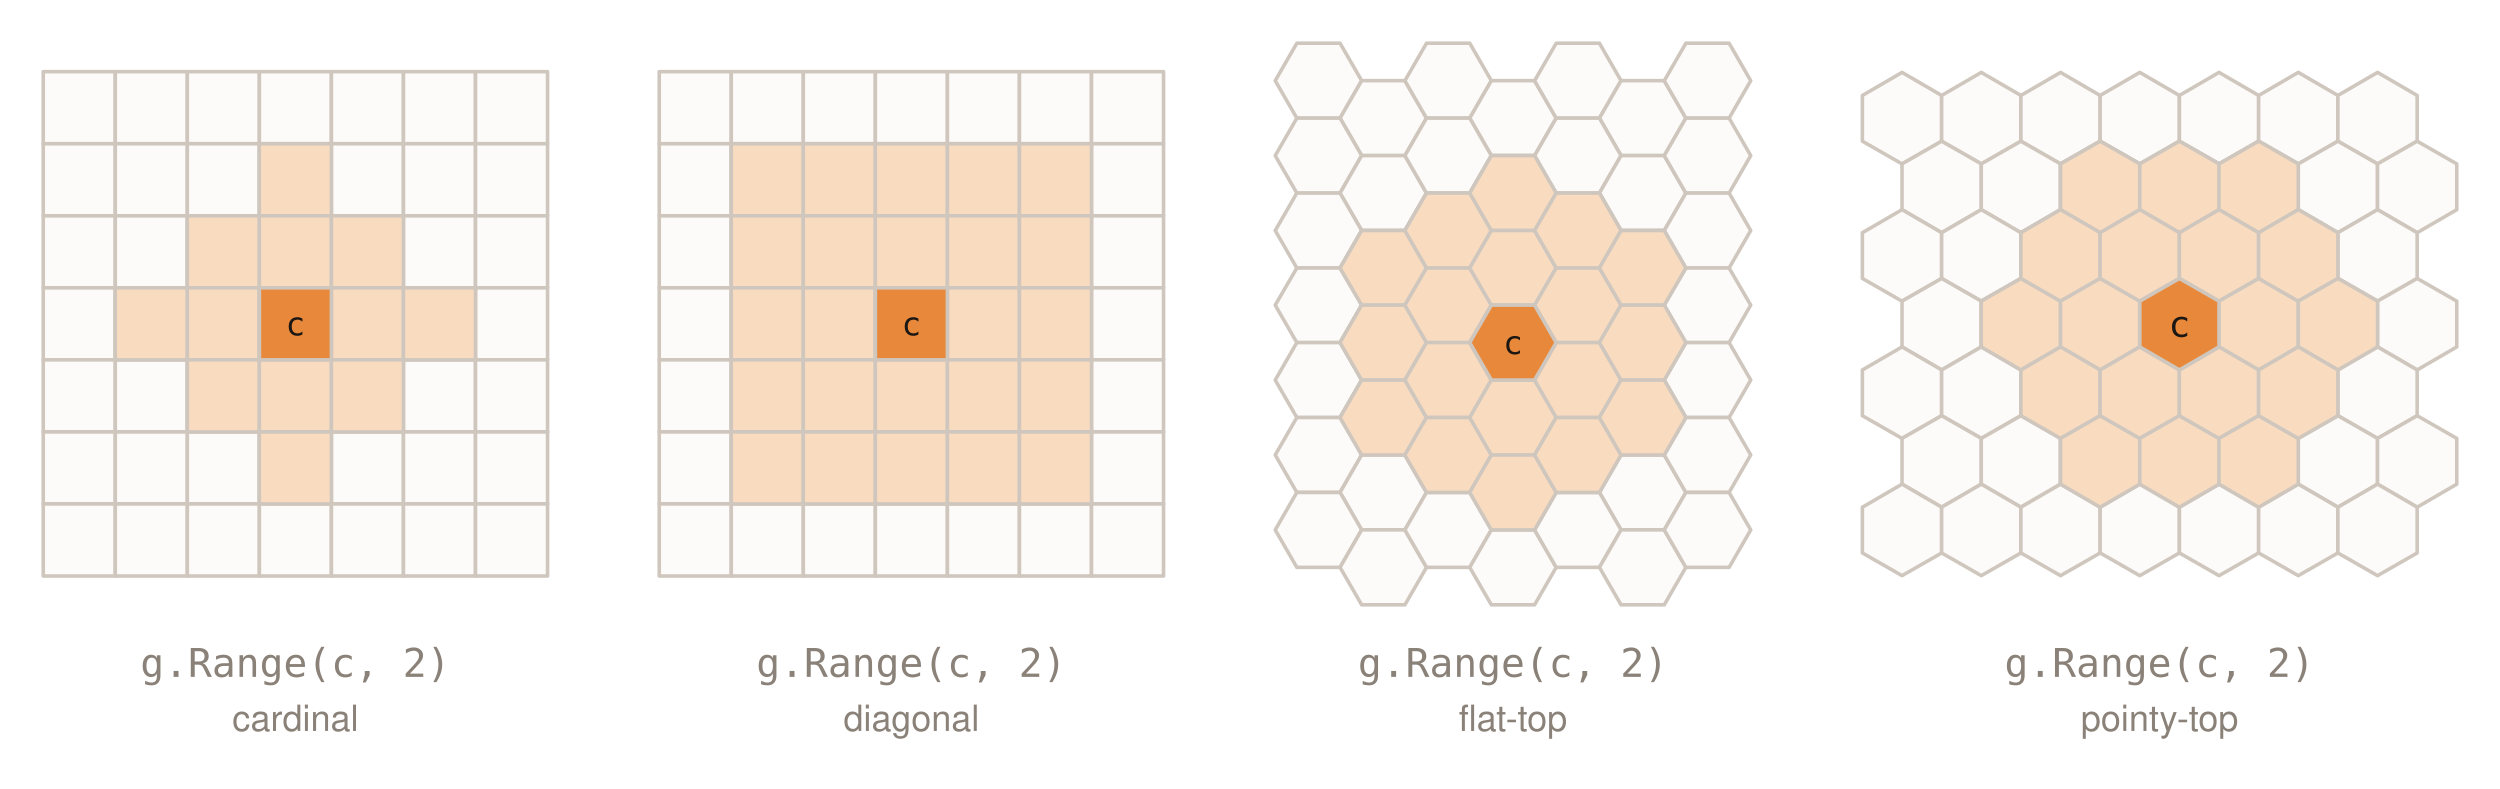
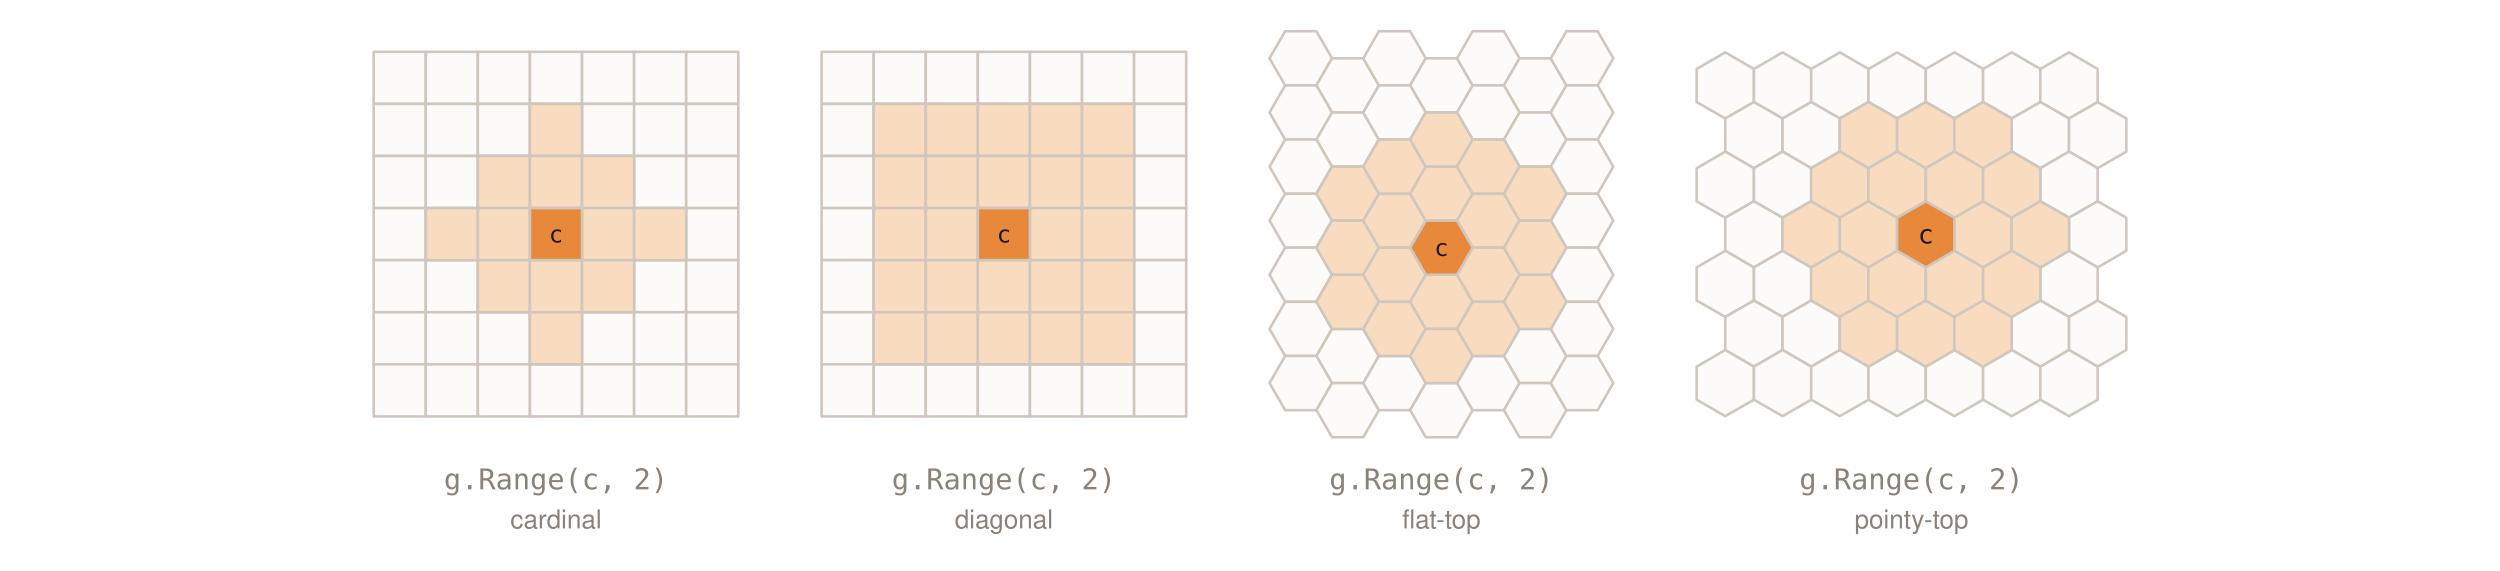
- <svg xmlns="http://www.w3.org/2000/svg" width="694" height="219" viewBox="0 0 694 219" role="img">
-   <g transform="translate(12.0 19.9)">
+ <svg xmlns="http://www.w3.org/2000/svg" width="960" height="219" viewBox="0 0 960 219" role="img">
+   <g transform="translate(143.5 19.9)">
    <polygon points="-0.0,0.0 20.0,-0.0 20.0,20.0 0.0,20.0" fill="#fdfbf9" stroke="#cfc7be" stroke-width="1" stroke-linejoin="round" />
    <polygon points="20.0,0.0 40.0,-0.0 40.0,20.0 20.0,20.0" fill="#fdfbf9" stroke="#cfc7be" stroke-width="1" stroke-linejoin="round" />
    <polygon points="40.0,0.0 60.0,-0.0 60.0,20.0 40.0,20.0" fill="#fdfbf9" stroke="#cfc7be" stroke-width="1" stroke-linejoin="round" />
    <polygon points="60.0,0.0 80.0,-0.0 80.0,20.0 60.0,20.0" fill="#fdfbf9" stroke="#cfc7be" stroke-width="1" stroke-linejoin="round" />
    <polygon points="80.0,0.0 100.0,-0.0 100.0,20.0 80.0,20.0" fill="#fdfbf9" stroke="#cfc7be" stroke-width="1" stroke-linejoin="round" />
    <polygon points="100.0,0.0 120.0,-0.0 120.0,20.0 100.0,20.0" fill="#fdfbf9" stroke="#cfc7be" stroke-width="1" stroke-linejoin="round" />
    <polygon points="120.0,0.0 140.0,-0.0 140.0,20.0 120.0,20.0" fill="#fdfbf9" stroke="#cfc7be" stroke-width="1" stroke-linejoin="round" />
    <polygon points="-0.0,20.0 20.0,20.0 20.0,40.0 0.0,40.0" fill="#fdfbf9" stroke="#cfc7be" stroke-width="1" stroke-linejoin="round" />
    <polygon points="20.0,20.0 40.0,20.0 40.0,40.0 20.0,40.0" fill="#fdfbf9" stroke="#cfc7be" stroke-width="1" stroke-linejoin="round" />
    <polygon points="40.0,20.0 60.0,20.0 60.0,40.0 40.0,40.0" fill="#fdfbf9" stroke="#cfc7be" stroke-width="1" stroke-linejoin="round" />
    <polygon points="60.0,20.0 80.0,20.0 80.0,40.0 60.0,40.0" fill="#fdfbf9" stroke="#cfc7be" stroke-width="1" stroke-linejoin="round" />
    <polygon points="80.0,20.0 100.0,20.0 100.0,40.0 80.0,40.0" fill="#fdfbf9" stroke="#cfc7be" stroke-width="1" stroke-linejoin="round" />
    <polygon points="100.0,20.0 120.0,20.0 120.0,40.0 100.0,40.0" fill="#fdfbf9" stroke="#cfc7be" stroke-width="1" stroke-linejoin="round" />
    <polygon points="120.0,20.0 140.0,20.0 140.0,40.0 120.0,40.0" fill="#fdfbf9" stroke="#cfc7be" stroke-width="1" stroke-linejoin="round" />
    <polygon points="-0.0,40.0 20.0,40.0 20.0,60.0 0.0,60.0" fill="#fdfbf9" stroke="#cfc7be" stroke-width="1" stroke-linejoin="round" />
    <polygon points="20.0,40.0 40.0,40.0 40.0,60.0 20.0,60.0" fill="#fdfbf9" stroke="#cfc7be" stroke-width="1" stroke-linejoin="round" />
    <polygon points="40.0,40.0 60.0,40.0 60.0,60.0 40.0,60.0" fill="#fdfbf9" stroke="#cfc7be" stroke-width="1" stroke-linejoin="round" />
    <polygon points="60.0,40.0 80.0,40.0 80.0,60.0 60.0,60.0" fill="#fdfbf9" stroke="#cfc7be" stroke-width="1" stroke-linejoin="round" />
    <polygon points="80.0,40.0 100.0,40.0 100.0,60.0 80.0,60.0" fill="#fdfbf9" stroke="#cfc7be" stroke-width="1" stroke-linejoin="round" />
    <polygon points="100.0,40.0 120.0,40.0 120.0,60.0 100.0,60.0" fill="#fdfbf9" stroke="#cfc7be" stroke-width="1" stroke-linejoin="round" />
    <polygon points="120.0,40.0 140.0,40.0 140.0,60.0 120.0,60.0" fill="#fdfbf9" stroke="#cfc7be" stroke-width="1" stroke-linejoin="round" />
    <polygon points="-0.0,60.0 20.0,60.0 20.0,80.0 0.0,80.0" fill="#fdfbf9" stroke="#cfc7be" stroke-width="1" stroke-linejoin="round" />
    <polygon points="20.0,60.0 40.0,60.0 40.0,80.0 20.0,80.0" fill="#fdfbf9" stroke="#cfc7be" stroke-width="1" stroke-linejoin="round" />
    <polygon points="40.0,60.0 60.0,60.0 60.0,80.0 40.0,80.0" fill="#fdfbf9" stroke="#cfc7be" stroke-width="1" stroke-linejoin="round" />
    <polygon points="60.0,60.0 80.0,60.0 80.0,80.0 60.0,80.0" fill="#fdfbf9" stroke="#cfc7be" stroke-width="1" stroke-linejoin="round" />
    <polygon points="80.0,60.0 100.0,60.0 100.0,80.0 80.0,80.0" fill="#fdfbf9" stroke="#cfc7be" stroke-width="1" stroke-linejoin="round" />
    <polygon points="100.0,60.0 120.0,60.0 120.0,80.0 100.0,80.0" fill="#fdfbf9" stroke="#cfc7be" stroke-width="1" stroke-linejoin="round" />
    <polygon points="120.0,60.0 140.0,60.0 140.0,80.0 120.0,80.0" fill="#fdfbf9" stroke="#cfc7be" stroke-width="1" stroke-linejoin="round" />
    <polygon points="-0.0,80.0 20.0,80.0 20.0,100.0 0.0,100.0" fill="#fdfbf9" stroke="#cfc7be" stroke-width="1" stroke-linejoin="round" />
    <polygon points="20.0,80.0 40.0,80.0 40.0,100.0 20.0,100.0" fill="#fdfbf9" stroke="#cfc7be" stroke-width="1" stroke-linejoin="round" />
    <polygon points="40.0,80.0 60.0,80.0 60.0,100.0 40.0,100.0" fill="#fdfbf9" stroke="#cfc7be" stroke-width="1" stroke-linejoin="round" />
    <polygon points="60.0,80.0 80.0,80.0 80.0,100.0 60.0,100.0" fill="#fdfbf9" stroke="#cfc7be" stroke-width="1" stroke-linejoin="round" />
    <polygon points="80.0,80.0 100.0,80.0 100.0,100.0 80.0,100.0" fill="#fdfbf9" stroke="#cfc7be" stroke-width="1" stroke-linejoin="round" />
    <polygon points="100.0,80.0 120.0,80.0 120.0,100.0 100.0,100.0" fill="#fdfbf9" stroke="#cfc7be" stroke-width="1" stroke-linejoin="round" />
    <polygon points="120.0,80.0 140.0,80.0 140.0,100.0 120.0,100.0" fill="#fdfbf9" stroke="#cfc7be" stroke-width="1" stroke-linejoin="round" />
    <polygon points="-0.0,100.0 20.0,100.0 20.0,120.0 0.0,120.0" fill="#fdfbf9" stroke="#cfc7be" stroke-width="1" stroke-linejoin="round" />
    <polygon points="20.0,100.0 40.0,100.0 40.0,120.0 20.0,120.0" fill="#fdfbf9" stroke="#cfc7be" stroke-width="1" stroke-linejoin="round" />
    <polygon points="40.0,100.0 60.0,100.0 60.0,120.0 40.0,120.0" fill="#fdfbf9" stroke="#cfc7be" stroke-width="1" stroke-linejoin="round" />
    <polygon points="60.0,100.0 80.0,100.0 80.0,120.0 60.0,120.0" fill="#fdfbf9" stroke="#cfc7be" stroke-width="1" stroke-linejoin="round" />
    <polygon points="80.0,100.0 100.0,100.0 100.0,120.0 80.0,120.0" fill="#fdfbf9" stroke="#cfc7be" stroke-width="1" stroke-linejoin="round" />
    <polygon points="100.0,100.0 120.0,100.0 120.0,120.0 100.0,120.0" fill="#fdfbf9" stroke="#cfc7be" stroke-width="1" stroke-linejoin="round" />
    <polygon points="120.0,100.0 140.0,100.0 140.0,120.0 120.0,120.0" fill="#fdfbf9" stroke="#cfc7be" stroke-width="1" stroke-linejoin="round" />
    <polygon points="-0.0,120.0 20.0,120.0 20.0,140.0 0.0,140.0" fill="#fdfbf9" stroke="#cfc7be" stroke-width="1" stroke-linejoin="round" />
    <polygon points="20.0,120.0 40.0,120.0 40.0,140.0 20.0,140.0" fill="#fdfbf9" stroke="#cfc7be" stroke-width="1" stroke-linejoin="round" />
    <polygon points="40.0,120.0 60.0,120.0 60.0,140.0 40.0,140.0" fill="#fdfbf9" stroke="#cfc7be" stroke-width="1" stroke-linejoin="round" />
    <polygon points="60.0,120.0 80.0,120.0 80.0,140.0 60.0,140.0" fill="#fdfbf9" stroke="#cfc7be" stroke-width="1" stroke-linejoin="round" />
    <polygon points="80.0,120.0 100.0,120.0 100.0,140.0 80.0,140.0" fill="#fdfbf9" stroke="#cfc7be" stroke-width="1" stroke-linejoin="round" />
    <polygon points="100.0,120.0 120.0,120.0 120.0,140.0 100.0,140.0" fill="#fdfbf9" stroke="#cfc7be" stroke-width="1" stroke-linejoin="round" />
    <polygon points="120.0,120.0 140.0,120.0 140.0,140.0 120.0,140.0" fill="#fdfbf9" stroke="#cfc7be" stroke-width="1" stroke-linejoin="round" />
    <polygon points="20.0,60.0 40.0,60.0 40.0,80.0 20.0,80.0" fill="#f9dcc0" stroke="#cfc7be" stroke-width="1" stroke-linejoin="round" />
    <polygon points="40.0,40.0 60.0,40.0 60.0,60.0 40.0,60.0" fill="#f9dcc0" stroke="#cfc7be" stroke-width="1" stroke-linejoin="round" />
    <polygon points="40.0,60.0 60.0,60.0 60.0,80.0 40.0,80.0" fill="#f9dcc0" stroke="#cfc7be" stroke-width="1" stroke-linejoin="round" />
    <polygon points="40.0,80.0 60.0,80.0 60.0,100.0 40.0,100.0" fill="#f9dcc0" stroke="#cfc7be" stroke-width="1" stroke-linejoin="round" />
    <polygon points="60.0,20.0 80.0,20.0 80.0,40.0 60.0,40.0" fill="#f9dcc0" stroke="#cfc7be" stroke-width="1" stroke-linejoin="round" />
    <polygon points="60.0,40.0 80.0,40.0 80.0,60.0 60.0,60.0" fill="#f9dcc0" stroke="#cfc7be" stroke-width="1" stroke-linejoin="round" />
    <polygon points="60.0,60.0 80.0,60.0 80.0,80.0 60.0,80.0" fill="#f9dcc0" stroke="#cfc7be" stroke-width="1" stroke-linejoin="round" />
    <polygon points="60.0,80.0 80.0,80.0 80.0,100.0 60.0,100.0" fill="#f9dcc0" stroke="#cfc7be" stroke-width="1" stroke-linejoin="round" />
    <polygon points="60.0,100.0 80.0,100.0 80.0,120.0 60.0,120.0" fill="#f9dcc0" stroke="#cfc7be" stroke-width="1" stroke-linejoin="round" />
    <polygon points="80.0,40.0 100.0,40.0 100.0,60.0 80.0,60.0" fill="#f9dcc0" stroke="#cfc7be" stroke-width="1" stroke-linejoin="round" />
    <polygon points="80.0,60.0 100.0,60.0 100.0,80.0 80.0,80.0" fill="#f9dcc0" stroke="#cfc7be" stroke-width="1" stroke-linejoin="round" />
    <polygon points="80.0,80.0 100.0,80.0 100.0,100.0 80.0,100.0" fill="#f9dcc0" stroke="#cfc7be" stroke-width="1" stroke-linejoin="round" />
    <polygon points="100.0,60.0 120.0,60.0 120.0,80.0 100.0,80.0" fill="#f9dcc0" stroke="#cfc7be" stroke-width="1" stroke-linejoin="round" />
    <polygon points="60.0,60.0 80.0,60.0 80.0,80.0 60.0,80.0" fill="#e8883a" stroke="#cfc7be" stroke-width="1" stroke-linejoin="round" />
-     <text x="70.0" y="73.2" font-family="ui-monospace, SFMono-Regular, Menlo, Consolas, monospace" font-size="9" text-anchor="middle">
-       <tspan fill="#1c1713">c</tspan>
-     </text>
-   </g>
-   <text x="82.0" y="187.9" font-family="ui-monospace, SFMono-Regular, Menlo, Consolas, monospace" font-size="11" text-anchor="middle" fill="#8a8178">g.Range(c, 2)</text>
-   <text x="82.0" y="202.9" font-family="Helvetica Neue, Helvetica, Arial, sans-serif" font-size="10" text-anchor="middle" fill="#8a8178">cardinal</text>
-   <g transform="translate(183.0 19.9)">
+     <text x="70.0" y="73.2" font-family="ui-monospace, SFMono-Regular, Menlo, Consolas, monospace" font-size="9" text-anchor="middle" fill="#1c1713">c</text>
+   </g>
+   <text x="213.5" y="187.9" font-family="ui-monospace, SFMono-Regular, Menlo, Consolas, monospace" font-size="11" text-anchor="middle" fill="#8a8178">g.Range(c, 2)</text>
+   <text x="213.5" y="202.9" font-family="Helvetica Neue, Helvetica, Arial, sans-serif" font-size="10" text-anchor="middle" fill="#8a8178">cardinal</text>
+   <g transform="translate(315.5 19.9)">
    <polygon points="-0.0,0.0 20.0,-0.0 20.0,20.0 0.0,20.0" fill="#fdfbf9" stroke="#cfc7be" stroke-width="1" stroke-linejoin="round" />
    <polygon points="20.0,0.0 40.0,-0.0 40.0,20.0 20.0,20.0" fill="#fdfbf9" stroke="#cfc7be" stroke-width="1" stroke-linejoin="round" />
    <polygon points="40.0,0.0 60.0,-0.0 60.0,20.0 40.0,20.0" fill="#fdfbf9" stroke="#cfc7be" stroke-width="1" stroke-linejoin="round" />
    <polygon points="60.0,0.0 80.0,-0.0 80.0,20.0 60.0,20.0" fill="#fdfbf9" stroke="#cfc7be" stroke-width="1" stroke-linejoin="round" />
    <polygon points="80.0,0.0 100.0,-0.0 100.0,20.0 80.0,20.0" fill="#fdfbf9" stroke="#cfc7be" stroke-width="1" stroke-linejoin="round" />
    <polygon points="100.0,0.0 120.0,-0.0 120.0,20.0 100.0,20.0" fill="#fdfbf9" stroke="#cfc7be" stroke-width="1" stroke-linejoin="round" />
    <polygon points="120.0,0.0 140.0,-0.0 140.0,20.0 120.0,20.0" fill="#fdfbf9" stroke="#cfc7be" stroke-width="1" stroke-linejoin="round" />
    <polygon points="-0.0,20.0 20.0,20.0 20.0,40.0 0.0,40.0" fill="#fdfbf9" stroke="#cfc7be" stroke-width="1" stroke-linejoin="round" />
    <polygon points="20.0,20.0 40.0,20.0 40.0,40.0 20.0,40.0" fill="#fdfbf9" stroke="#cfc7be" stroke-width="1" stroke-linejoin="round" />
    <polygon points="40.0,20.0 60.0,20.0 60.0,40.0 40.0,40.0" fill="#fdfbf9" stroke="#cfc7be" stroke-width="1" stroke-linejoin="round" />
    <polygon points="60.0,20.0 80.0,20.0 80.0,40.0 60.0,40.0" fill="#fdfbf9" stroke="#cfc7be" stroke-width="1" stroke-linejoin="round" />
    <polygon points="80.0,20.0 100.0,20.0 100.0,40.0 80.0,40.0" fill="#fdfbf9" stroke="#cfc7be" stroke-width="1" stroke-linejoin="round" />
    <polygon points="100.0,20.0 120.0,20.0 120.0,40.0 100.0,40.0" fill="#fdfbf9" stroke="#cfc7be" stroke-width="1" stroke-linejoin="round" />
    <polygon points="120.0,20.0 140.0,20.0 140.0,40.0 120.0,40.0" fill="#fdfbf9" stroke="#cfc7be" stroke-width="1" stroke-linejoin="round" />
    <polygon points="-0.0,40.0 20.0,40.0 20.0,60.0 0.0,60.0" fill="#fdfbf9" stroke="#cfc7be" stroke-width="1" stroke-linejoin="round" />
    <polygon points="20.0,40.0 40.0,40.0 40.0,60.0 20.0,60.0" fill="#fdfbf9" stroke="#cfc7be" stroke-width="1" stroke-linejoin="round" />
    <polygon points="40.0,40.0 60.0,40.0 60.0,60.0 40.0,60.0" fill="#fdfbf9" stroke="#cfc7be" stroke-width="1" stroke-linejoin="round" />
    <polygon points="60.0,40.0 80.0,40.0 80.0,60.0 60.0,60.0" fill="#fdfbf9" stroke="#cfc7be" stroke-width="1" stroke-linejoin="round" />
    <polygon points="80.0,40.0 100.0,40.0 100.0,60.0 80.0,60.0" fill="#fdfbf9" stroke="#cfc7be" stroke-width="1" stroke-linejoin="round" />
    <polygon points="100.0,40.0 120.0,40.0 120.0,60.0 100.0,60.0" fill="#fdfbf9" stroke="#cfc7be" stroke-width="1" stroke-linejoin="round" />
    <polygon points="120.0,40.0 140.0,40.0 140.0,60.0 120.0,60.0" fill="#fdfbf9" stroke="#cfc7be" stroke-width="1" stroke-linejoin="round" />
    <polygon points="-0.0,60.0 20.0,60.0 20.0,80.0 0.0,80.0" fill="#fdfbf9" stroke="#cfc7be" stroke-width="1" stroke-linejoin="round" />
    <polygon points="20.0,60.0 40.0,60.0 40.0,80.0 20.0,80.0" fill="#fdfbf9" stroke="#cfc7be" stroke-width="1" stroke-linejoin="round" />
    <polygon points="40.0,60.0 60.0,60.0 60.0,80.0 40.0,80.0" fill="#fdfbf9" stroke="#cfc7be" stroke-width="1" stroke-linejoin="round" />
    <polygon points="60.0,60.0 80.0,60.0 80.0,80.0 60.0,80.0" fill="#fdfbf9" stroke="#cfc7be" stroke-width="1" stroke-linejoin="round" />
    <polygon points="80.0,60.0 100.0,60.0 100.0,80.0 80.0,80.0" fill="#fdfbf9" stroke="#cfc7be" stroke-width="1" stroke-linejoin="round" />
    <polygon points="100.0,60.0 120.0,60.0 120.0,80.0 100.0,80.0" fill="#fdfbf9" stroke="#cfc7be" stroke-width="1" stroke-linejoin="round" />
    <polygon points="120.0,60.0 140.0,60.0 140.0,80.0 120.0,80.0" fill="#fdfbf9" stroke="#cfc7be" stroke-width="1" stroke-linejoin="round" />
    <polygon points="-0.0,80.0 20.0,80.0 20.0,100.0 0.0,100.0" fill="#fdfbf9" stroke="#cfc7be" stroke-width="1" stroke-linejoin="round" />
    <polygon points="20.0,80.0 40.0,80.0 40.0,100.0 20.0,100.0" fill="#fdfbf9" stroke="#cfc7be" stroke-width="1" stroke-linejoin="round" />
    <polygon points="40.0,80.0 60.0,80.0 60.0,100.0 40.0,100.0" fill="#fdfbf9" stroke="#cfc7be" stroke-width="1" stroke-linejoin="round" />
    <polygon points="60.0,80.0 80.0,80.0 80.0,100.0 60.0,100.0" fill="#fdfbf9" stroke="#cfc7be" stroke-width="1" stroke-linejoin="round" />
    <polygon points="80.0,80.0 100.0,80.0 100.0,100.0 80.0,100.0" fill="#fdfbf9" stroke="#cfc7be" stroke-width="1" stroke-linejoin="round" />
    <polygon points="100.0,80.0 120.0,80.0 120.0,100.0 100.0,100.0" fill="#fdfbf9" stroke="#cfc7be" stroke-width="1" stroke-linejoin="round" />
    <polygon points="120.0,80.0 140.0,80.0 140.0,100.0 120.0,100.0" fill="#fdfbf9" stroke="#cfc7be" stroke-width="1" stroke-linejoin="round" />
    <polygon points="-0.0,100.0 20.0,100.0 20.0,120.0 0.0,120.0" fill="#fdfbf9" stroke="#cfc7be" stroke-width="1" stroke-linejoin="round" />
    <polygon points="20.0,100.0 40.0,100.0 40.0,120.0 20.0,120.0" fill="#fdfbf9" stroke="#cfc7be" stroke-width="1" stroke-linejoin="round" />
    <polygon points="40.0,100.0 60.0,100.0 60.0,120.0 40.0,120.0" fill="#fdfbf9" stroke="#cfc7be" stroke-width="1" stroke-linejoin="round" />
    <polygon points="60.0,100.0 80.0,100.0 80.0,120.0 60.0,120.0" fill="#fdfbf9" stroke="#cfc7be" stroke-width="1" stroke-linejoin="round" />
    <polygon points="80.0,100.0 100.0,100.0 100.0,120.0 80.0,120.0" fill="#fdfbf9" stroke="#cfc7be" stroke-width="1" stroke-linejoin="round" />
    <polygon points="100.0,100.0 120.0,100.0 120.0,120.0 100.0,120.0" fill="#fdfbf9" stroke="#cfc7be" stroke-width="1" stroke-linejoin="round" />
    <polygon points="120.0,100.0 140.0,100.0 140.0,120.0 120.0,120.0" fill="#fdfbf9" stroke="#cfc7be" stroke-width="1" stroke-linejoin="round" />
    <polygon points="-0.0,120.0 20.0,120.0 20.0,140.0 0.0,140.0" fill="#fdfbf9" stroke="#cfc7be" stroke-width="1" stroke-linejoin="round" />
    <polygon points="20.0,120.0 40.0,120.0 40.0,140.0 20.0,140.0" fill="#fdfbf9" stroke="#cfc7be" stroke-width="1" stroke-linejoin="round" />
    <polygon points="40.0,120.0 60.0,120.0 60.0,140.0 40.0,140.0" fill="#fdfbf9" stroke="#cfc7be" stroke-width="1" stroke-linejoin="round" />
    <polygon points="60.0,120.0 80.0,120.0 80.0,140.0 60.0,140.0" fill="#fdfbf9" stroke="#cfc7be" stroke-width="1" stroke-linejoin="round" />
    <polygon points="80.0,120.0 100.0,120.0 100.0,140.0 80.0,140.0" fill="#fdfbf9" stroke="#cfc7be" stroke-width="1" stroke-linejoin="round" />
    <polygon points="100.0,120.0 120.0,120.0 120.0,140.0 100.0,140.0" fill="#fdfbf9" stroke="#cfc7be" stroke-width="1" stroke-linejoin="round" />
    <polygon points="120.0,120.0 140.0,120.0 140.0,140.0 120.0,140.0" fill="#fdfbf9" stroke="#cfc7be" stroke-width="1" stroke-linejoin="round" />
    <polygon points="20.0,20.0 40.0,20.0 40.0,40.0 20.0,40.0" fill="#f9dcc0" stroke="#cfc7be" stroke-width="1" stroke-linejoin="round" />
    <polygon points="20.0,40.0 40.0,40.0 40.0,60.0 20.0,60.0" fill="#f9dcc0" stroke="#cfc7be" stroke-width="1" stroke-linejoin="round" />
    <polygon points="20.0,60.0 40.0,60.0 40.0,80.0 20.0,80.0" fill="#f9dcc0" stroke="#cfc7be" stroke-width="1" stroke-linejoin="round" />
    <polygon points="20.0,80.0 40.0,80.0 40.0,100.0 20.0,100.0" fill="#f9dcc0" stroke="#cfc7be" stroke-width="1" stroke-linejoin="round" />
    <polygon points="20.0,100.0 40.0,100.0 40.0,120.0 20.0,120.0" fill="#f9dcc0" stroke="#cfc7be" stroke-width="1" stroke-linejoin="round" />
    <polygon points="40.0,20.0 60.0,20.0 60.0,40.0 40.0,40.0" fill="#f9dcc0" stroke="#cfc7be" stroke-width="1" stroke-linejoin="round" />
    <polygon points="40.0,40.0 60.0,40.0 60.0,60.0 40.0,60.0" fill="#f9dcc0" stroke="#cfc7be" stroke-width="1" stroke-linejoin="round" />
    <polygon points="40.0,60.0 60.0,60.0 60.0,80.0 40.0,80.0" fill="#f9dcc0" stroke="#cfc7be" stroke-width="1" stroke-linejoin="round" />
    <polygon points="40.0,80.0 60.0,80.0 60.0,100.0 40.0,100.0" fill="#f9dcc0" stroke="#cfc7be" stroke-width="1" stroke-linejoin="round" />
    <polygon points="40.0,100.0 60.0,100.0 60.0,120.0 40.0,120.0" fill="#f9dcc0" stroke="#cfc7be" stroke-width="1" stroke-linejoin="round" />
    <polygon points="60.0,20.0 80.0,20.0 80.0,40.0 60.0,40.0" fill="#f9dcc0" stroke="#cfc7be" stroke-width="1" stroke-linejoin="round" />
    <polygon points="60.0,40.0 80.0,40.0 80.0,60.0 60.0,60.0" fill="#f9dcc0" stroke="#cfc7be" stroke-width="1" stroke-linejoin="round" />
    <polygon points="60.0,60.0 80.0,60.0 80.0,80.0 60.0,80.0" fill="#f9dcc0" stroke="#cfc7be" stroke-width="1" stroke-linejoin="round" />
    <polygon points="60.0,80.0 80.0,80.0 80.0,100.0 60.0,100.0" fill="#f9dcc0" stroke="#cfc7be" stroke-width="1" stroke-linejoin="round" />
    <polygon points="60.0,100.0 80.0,100.0 80.0,120.0 60.0,120.0" fill="#f9dcc0" stroke="#cfc7be" stroke-width="1" stroke-linejoin="round" />
    <polygon points="80.0,20.0 100.0,20.0 100.0,40.0 80.0,40.0" fill="#f9dcc0" stroke="#cfc7be" stroke-width="1" stroke-linejoin="round" />
    <polygon points="80.0,40.0 100.0,40.0 100.0,60.0 80.0,60.0" fill="#f9dcc0" stroke="#cfc7be" stroke-width="1" stroke-linejoin="round" />
    <polygon points="80.0,60.0 100.0,60.0 100.0,80.0 80.0,80.0" fill="#f9dcc0" stroke="#cfc7be" stroke-width="1" stroke-linejoin="round" />
    <polygon points="80.0,80.0 100.0,80.0 100.0,100.0 80.0,100.0" fill="#f9dcc0" stroke="#cfc7be" stroke-width="1" stroke-linejoin="round" />
    <polygon points="80.0,100.0 100.0,100.0 100.0,120.0 80.0,120.0" fill="#f9dcc0" stroke="#cfc7be" stroke-width="1" stroke-linejoin="round" />
    <polygon points="100.0,20.0 120.0,20.0 120.0,40.0 100.0,40.0" fill="#f9dcc0" stroke="#cfc7be" stroke-width="1" stroke-linejoin="round" />
    <polygon points="100.0,40.0 120.0,40.0 120.0,60.0 100.0,60.0" fill="#f9dcc0" stroke="#cfc7be" stroke-width="1" stroke-linejoin="round" />
    <polygon points="100.0,60.0 120.0,60.0 120.0,80.0 100.0,80.0" fill="#f9dcc0" stroke="#cfc7be" stroke-width="1" stroke-linejoin="round" />
    <polygon points="100.0,80.0 120.0,80.0 120.0,100.0 100.0,100.0" fill="#f9dcc0" stroke="#cfc7be" stroke-width="1" stroke-linejoin="round" />
    <polygon points="100.0,100.0 120.0,100.0 120.0,120.0 100.0,120.0" fill="#f9dcc0" stroke="#cfc7be" stroke-width="1" stroke-linejoin="round" />
    <polygon points="60.0,60.0 80.0,60.0 80.0,80.0 60.0,80.0" fill="#e8883a" stroke="#cfc7be" stroke-width="1" stroke-linejoin="round" />
-     <text x="70.0" y="73.2" font-family="ui-monospace, SFMono-Regular, Menlo, Consolas, monospace" font-size="9" text-anchor="middle">
-       <tspan fill="#1c1713">c</tspan>
-     </text>
-   </g>
-   <text x="253.0" y="187.9" font-family="ui-monospace, SFMono-Regular, Menlo, Consolas, monospace" font-size="11" text-anchor="middle" fill="#8a8178">g.Range(c, 2)</text>
-   <text x="253.0" y="202.9" font-family="Helvetica Neue, Helvetica, Arial, sans-serif" font-size="10" text-anchor="middle" fill="#8a8178">diagonal</text>
-   <g transform="translate(354.0 12.0)">
+     <text x="70.0" y="73.2" font-family="ui-monospace, SFMono-Regular, Menlo, Consolas, monospace" font-size="9" text-anchor="middle" fill="#1c1713">c</text>
+   </g>
+   <text x="385.5" y="187.9" font-family="ui-monospace, SFMono-Regular, Menlo, Consolas, monospace" font-size="11" text-anchor="middle" fill="#8a8178">g.Range(c, 2)</text>
+   <text x="385.5" y="202.9" font-family="Helvetica Neue, Helvetica, Arial, sans-serif" font-size="10" text-anchor="middle" fill="#8a8178">diagonal</text>
+   <g transform="translate(487.5 12.0)">
    <polygon points="6.0,0.0 18.0,-0.0 24.0,10.4 18.0,20.8 6.0,20.8 0.0,10.4" fill="#fdfbf9" stroke="#cfc7be" stroke-width="1" stroke-linejoin="round" />
    <polygon points="24.0,10.4 36.0,10.4 42.0,20.8 36.0,31.2 24.0,31.2 18.0,20.8" fill="#fdfbf9" stroke="#cfc7be" stroke-width="1" stroke-linejoin="round" />
    <polygon points="42.0,0.0 54.0,-0.0 60.0,10.4 54.0,20.8 42.0,20.8 36.0,10.4" fill="#fdfbf9" stroke="#cfc7be" stroke-width="1" stroke-linejoin="round" />
    <polygon points="60.0,10.4 72.0,10.4 78.0,20.8 72.0,31.2 60.0,31.2 54.0,20.8" fill="#fdfbf9" stroke="#cfc7be" stroke-width="1" stroke-linejoin="round" />
    <polygon points="78.0,0.0 90.0,-0.0 96.0,10.4 90.0,20.8 78.0,20.8 72.0,10.4" fill="#fdfbf9" stroke="#cfc7be" stroke-width="1" stroke-linejoin="round" />
    <polygon points="96.0,10.4 108.0,10.4 114.0,20.8 108.0,31.2 96.0,31.2 90.0,20.8" fill="#fdfbf9" stroke="#cfc7be" stroke-width="1" stroke-linejoin="round" />
    <polygon points="114.0,0.0 126.0,-0.0 132.0,10.4 126.0,20.8 114.0,20.8 108.0,10.4" fill="#fdfbf9" stroke="#cfc7be" stroke-width="1" stroke-linejoin="round" />
    <polygon points="6.0,20.8 18.0,20.8 24.0,31.2 18.0,41.6 6.0,41.6 0.0,31.2" fill="#fdfbf9" stroke="#cfc7be" stroke-width="1" stroke-linejoin="round" />
    <polygon points="24.0,31.2 36.0,31.2 42.0,41.6 36.0,52.0 24.0,52.0 18.0,41.6" fill="#fdfbf9" stroke="#cfc7be" stroke-width="1" stroke-linejoin="round" />
    <polygon points="42.0,20.8 54.0,20.8 60.0,31.2 54.0,41.6 42.0,41.6 36.0,31.2" fill="#fdfbf9" stroke="#cfc7be" stroke-width="1" stroke-linejoin="round" />
    <polygon points="60.0,31.2 72.0,31.2 78.0,41.6 72.0,52.0 60.0,52.0 54.0,41.6" fill="#fdfbf9" stroke="#cfc7be" stroke-width="1" stroke-linejoin="round" />
    <polygon points="78.0,20.8 90.0,20.8 96.0,31.2 90.0,41.6 78.0,41.6 72.0,31.2" fill="#fdfbf9" stroke="#cfc7be" stroke-width="1" stroke-linejoin="round" />
    <polygon points="96.0,31.2 108.0,31.2 114.0,41.6 108.0,52.0 96.0,52.0 90.0,41.6" fill="#fdfbf9" stroke="#cfc7be" stroke-width="1" stroke-linejoin="round" />
    <polygon points="114.0,20.8 126.0,20.8 132.0,31.2 126.0,41.6 114.0,41.6 108.0,31.2" fill="#fdfbf9" stroke="#cfc7be" stroke-width="1" stroke-linejoin="round" />
    <polygon points="6.0,41.6 18.0,41.6 24.0,52.0 18.0,62.4 6.0,62.4 0.0,52.0" fill="#fdfbf9" stroke="#cfc7be" stroke-width="1" stroke-linejoin="round" />
    <polygon points="24.0,52.0 36.0,52.0 42.0,62.4 36.0,72.7 24.0,72.7 18.0,62.4" fill="#fdfbf9" stroke="#cfc7be" stroke-width="1" stroke-linejoin="round" />
    <polygon points="42.0,41.6 54.0,41.6 60.0,52.0 54.0,62.4 42.0,62.4 36.0,52.0" fill="#fdfbf9" stroke="#cfc7be" stroke-width="1" stroke-linejoin="round" />
    <polygon points="60.0,52.0 72.0,52.0 78.0,62.4 72.0,72.7 60.0,72.7 54.0,62.4" fill="#fdfbf9" stroke="#cfc7be" stroke-width="1" stroke-linejoin="round" />
    <polygon points="78.0,41.6 90.0,41.6 96.0,52.0 90.0,62.4 78.0,62.4 72.0,52.0" fill="#fdfbf9" stroke="#cfc7be" stroke-width="1" stroke-linejoin="round" />
    <polygon points="96.0,52.0 108.0,52.0 114.0,62.4 108.0,72.7 96.0,72.7 90.0,62.4" fill="#fdfbf9" stroke="#cfc7be" stroke-width="1" stroke-linejoin="round" />
    <polygon points="114.0,41.6 126.0,41.6 132.0,52.0 126.0,62.4 114.0,62.4 108.0,52.0" fill="#fdfbf9" stroke="#cfc7be" stroke-width="1" stroke-linejoin="round" />
    <polygon points="6.0,62.4 18.0,62.4 24.0,72.7 18.0,83.1 6.0,83.1 0.0,72.7" fill="#fdfbf9" stroke="#cfc7be" stroke-width="1" stroke-linejoin="round" />
    <polygon points="24.0,72.7 36.0,72.7 42.0,83.1 36.0,93.5 24.0,93.5 18.0,83.1" fill="#fdfbf9" stroke="#cfc7be" stroke-width="1" stroke-linejoin="round" />
    <polygon points="42.0,62.4 54.0,62.4 60.0,72.7 54.0,83.1 42.0,83.1 36.0,72.7" fill="#fdfbf9" stroke="#cfc7be" stroke-width="1" stroke-linejoin="round" />
    <polygon points="60.0,72.7 72.0,72.7 78.0,83.1 72.0,93.5 60.0,93.5 54.0,83.1" fill="#fdfbf9" stroke="#cfc7be" stroke-width="1" stroke-linejoin="round" />
    <polygon points="78.0,62.4 90.0,62.4 96.0,72.7 90.0,83.1 78.0,83.1 72.0,72.7" fill="#fdfbf9" stroke="#cfc7be" stroke-width="1" stroke-linejoin="round" />
    <polygon points="96.0,72.7 108.0,72.7 114.0,83.1 108.0,93.5 96.0,93.5 90.0,83.1" fill="#fdfbf9" stroke="#cfc7be" stroke-width="1" stroke-linejoin="round" />
    <polygon points="114.0,62.4 126.0,62.4 132.0,72.7 126.0,83.1 114.0,83.1 108.0,72.7" fill="#fdfbf9" stroke="#cfc7be" stroke-width="1" stroke-linejoin="round" />
    <polygon points="6.0,83.1 18.0,83.1 24.0,93.5 18.0,103.9 6.0,103.9 0.0,93.5" fill="#fdfbf9" stroke="#cfc7be" stroke-width="1" stroke-linejoin="round" />
    <polygon points="24.0,93.5 36.0,93.5 42.0,103.9 36.0,114.3 24.0,114.3 18.0,103.9" fill="#fdfbf9" stroke="#cfc7be" stroke-width="1" stroke-linejoin="round" />
    <polygon points="42.0,83.1 54.0,83.1 60.0,93.5 54.0,103.9 42.0,103.9 36.0,93.5" fill="#fdfbf9" stroke="#cfc7be" stroke-width="1" stroke-linejoin="round" />
    <polygon points="60.0,93.5 72.0,93.5 78.0,103.9 72.0,114.3 60.0,114.3 54.0,103.9" fill="#fdfbf9" stroke="#cfc7be" stroke-width="1" stroke-linejoin="round" />
    <polygon points="78.0,83.1 90.0,83.1 96.0,93.5 90.0,103.9 78.0,103.9 72.0,93.5" fill="#fdfbf9" stroke="#cfc7be" stroke-width="1" stroke-linejoin="round" />
    <polygon points="96.0,93.5 108.0,93.5 114.0,103.9 108.0,114.3 96.0,114.3 90.0,103.9" fill="#fdfbf9" stroke="#cfc7be" stroke-width="1" stroke-linejoin="round" />
    <polygon points="114.0,83.1 126.0,83.1 132.0,93.5 126.0,103.9 114.0,103.9 108.0,93.5" fill="#fdfbf9" stroke="#cfc7be" stroke-width="1" stroke-linejoin="round" />
    <polygon points="6.0,103.9 18.0,103.9 24.0,114.3 18.0,124.7 6.0,124.7 0.0,114.3" fill="#fdfbf9" stroke="#cfc7be" stroke-width="1" stroke-linejoin="round" />
    <polygon points="24.0,114.3 36.0,114.3 42.0,124.7 36.0,135.1 24.0,135.1 18.0,124.7" fill="#fdfbf9" stroke="#cfc7be" stroke-width="1" stroke-linejoin="round" />
    <polygon points="42.0,103.9 54.0,103.9 60.0,114.3 54.0,124.7 42.0,124.7 36.0,114.3" fill="#fdfbf9" stroke="#cfc7be" stroke-width="1" stroke-linejoin="round" />
    <polygon points="60.0,114.3 72.0,114.3 78.0,124.7 72.0,135.1 60.0,135.1 54.0,124.7" fill="#fdfbf9" stroke="#cfc7be" stroke-width="1" stroke-linejoin="round" />
    <polygon points="78.0,103.9 90.0,103.9 96.0,114.3 90.0,124.7 78.0,124.7 72.0,114.3" fill="#fdfbf9" stroke="#cfc7be" stroke-width="1" stroke-linejoin="round" />
    <polygon points="96.0,114.3 108.0,114.3 114.0,124.7 108.0,135.1 96.0,135.1 90.0,124.7" fill="#fdfbf9" stroke="#cfc7be" stroke-width="1" stroke-linejoin="round" />
    <polygon points="114.0,103.9 126.0,103.9 132.0,114.3 126.0,124.7 114.0,124.7 108.0,114.3" fill="#fdfbf9" stroke="#cfc7be" stroke-width="1" stroke-linejoin="round" />
    <polygon points="6.0,124.7 18.0,124.7 24.0,135.1 18.0,145.5 6.0,145.5 0.0,135.1" fill="#fdfbf9" stroke="#cfc7be" stroke-width="1" stroke-linejoin="round" />
    <polygon points="24.0,135.1 36.0,135.1 42.0,145.5 36.0,155.9 24.0,155.9 18.0,145.5" fill="#fdfbf9" stroke="#cfc7be" stroke-width="1" stroke-linejoin="round" />
    <polygon points="42.0,124.7 54.0,124.7 60.0,135.1 54.0,145.5 42.0,145.5 36.0,135.1" fill="#fdfbf9" stroke="#cfc7be" stroke-width="1" stroke-linejoin="round" />
    <polygon points="60.0,135.1 72.0,135.1 78.0,145.5 72.0,155.9 60.0,155.9 54.0,145.5" fill="#fdfbf9" stroke="#cfc7be" stroke-width="1" stroke-linejoin="round" />
    <polygon points="78.0,124.7 90.0,124.7 96.0,135.1 90.0,145.5 78.0,145.5 72.0,135.1" fill="#fdfbf9" stroke="#cfc7be" stroke-width="1" stroke-linejoin="round" />
    <polygon points="96.0,135.1 108.0,135.1 114.0,145.5 108.0,155.9 96.0,155.9 90.0,145.5" fill="#fdfbf9" stroke="#cfc7be" stroke-width="1" stroke-linejoin="round" />
    <polygon points="114.0,124.7 126.0,124.7 132.0,135.1 126.0,145.5 114.0,145.5 108.0,135.1" fill="#fdfbf9" stroke="#cfc7be" stroke-width="1" stroke-linejoin="round" />
    <polygon points="24.0,52.0 36.0,52.0 42.0,62.4 36.0,72.7 24.0,72.7 18.0,62.4" fill="#f9dcc0" stroke="#cfc7be" stroke-width="1" stroke-linejoin="round" />
    <polygon points="24.0,72.7 36.0,72.7 42.0,83.1 36.0,93.5 24.0,93.5 18.0,83.1" fill="#f9dcc0" stroke="#cfc7be" stroke-width="1" stroke-linejoin="round" />
    <polygon points="24.0,93.5 36.0,93.5 42.0,103.9 36.0,114.3 24.0,114.3 18.0,103.9" fill="#f9dcc0" stroke="#cfc7be" stroke-width="1" stroke-linejoin="round" />
    <polygon points="42.0,41.6 54.0,41.6 60.0,52.0 54.0,62.4 42.0,62.4 36.0,52.0" fill="#f9dcc0" stroke="#cfc7be" stroke-width="1" stroke-linejoin="round" />
    <polygon points="42.0,62.4 54.0,62.4 60.0,72.7 54.0,83.1 42.0,83.1 36.0,72.7" fill="#f9dcc0" stroke="#cfc7be" stroke-width="1" stroke-linejoin="round" />
    <polygon points="42.0,83.1 54.0,83.1 60.0,93.5 54.0,103.9 42.0,103.9 36.0,93.5" fill="#f9dcc0" stroke="#cfc7be" stroke-width="1" stroke-linejoin="round" />
    <polygon points="42.0,103.9 54.0,103.9 60.0,114.3 54.0,124.7 42.0,124.7 36.0,114.3" fill="#f9dcc0" stroke="#cfc7be" stroke-width="1" stroke-linejoin="round" />
    <polygon points="60.0,31.2 72.0,31.2 78.0,41.6 72.0,52.0 60.0,52.0 54.0,41.6" fill="#f9dcc0" stroke="#cfc7be" stroke-width="1" stroke-linejoin="round" />
    <polygon points="60.0,52.0 72.0,52.0 78.0,62.4 72.0,72.7 60.0,72.7 54.0,62.4" fill="#f9dcc0" stroke="#cfc7be" stroke-width="1" stroke-linejoin="round" />
    <polygon points="60.0,72.7 72.0,72.7 78.0,83.1 72.0,93.5 60.0,93.5 54.0,83.1" fill="#f9dcc0" stroke="#cfc7be" stroke-width="1" stroke-linejoin="round" />
    <polygon points="60.0,93.5 72.0,93.5 78.0,103.9 72.0,114.3 60.0,114.3 54.0,103.9" fill="#f9dcc0" stroke="#cfc7be" stroke-width="1" stroke-linejoin="round" />
    <polygon points="60.0,114.3 72.0,114.3 78.0,124.7 72.0,135.1 60.0,135.1 54.0,124.7" fill="#f9dcc0" stroke="#cfc7be" stroke-width="1" stroke-linejoin="round" />
    <polygon points="78.0,41.6 90.0,41.6 96.0,52.0 90.0,62.4 78.0,62.4 72.0,52.0" fill="#f9dcc0" stroke="#cfc7be" stroke-width="1" stroke-linejoin="round" />
    <polygon points="78.0,62.4 90.0,62.4 96.0,72.7 90.0,83.1 78.0,83.1 72.0,72.7" fill="#f9dcc0" stroke="#cfc7be" stroke-width="1" stroke-linejoin="round" />
    <polygon points="78.0,83.1 90.0,83.1 96.0,93.5 90.0,103.9 78.0,103.9 72.0,93.5" fill="#f9dcc0" stroke="#cfc7be" stroke-width="1" stroke-linejoin="round" />
    <polygon points="78.0,103.9 90.0,103.9 96.0,114.3 90.0,124.7 78.0,124.7 72.0,114.3" fill="#f9dcc0" stroke="#cfc7be" stroke-width="1" stroke-linejoin="round" />
    <polygon points="96.0,52.0 108.0,52.0 114.0,62.4 108.0,72.7 96.0,72.7 90.0,62.4" fill="#f9dcc0" stroke="#cfc7be" stroke-width="1" stroke-linejoin="round" />
    <polygon points="96.0,72.7 108.0,72.7 114.0,83.1 108.0,93.5 96.0,93.5 90.0,83.1" fill="#f9dcc0" stroke="#cfc7be" stroke-width="1" stroke-linejoin="round" />
    <polygon points="96.0,93.5 108.0,93.5 114.0,103.9 108.0,114.3 96.0,114.3 90.0,103.9" fill="#f9dcc0" stroke="#cfc7be" stroke-width="1" stroke-linejoin="round" />
    <polygon points="60.0,72.7 72.0,72.7 78.0,83.1 72.0,93.5 60.0,93.5 54.0,83.1" fill="#e8883a" stroke="#cfc7be" stroke-width="1" stroke-linejoin="round" />
-     <text x="66.0" y="86.3" font-family="ui-monospace, SFMono-Regular, Menlo, Consolas, monospace" font-size="9" text-anchor="middle">
-       <tspan fill="#1c1713">c</tspan>
-     </text>
-   </g>
-   <text x="420.0" y="187.9" font-family="ui-monospace, SFMono-Regular, Menlo, Consolas, monospace" font-size="11" text-anchor="middle" fill="#8a8178">g.Range(c, 2)</text>
-   <text x="420.0" y="202.9" font-family="Helvetica Neue, Helvetica, Arial, sans-serif" font-size="10" text-anchor="middle" fill="#8a8178">flat-top</text>
-   <g transform="translate(517.0 20.1)">
+     <text x="66.0" y="86.3" font-family="ui-monospace, SFMono-Regular, Menlo, Consolas, monospace" font-size="9" text-anchor="middle" fill="#1c1713">c</text>
+   </g>
+   <text x="553.5" y="187.9" font-family="ui-monospace, SFMono-Regular, Menlo, Consolas, monospace" font-size="11" text-anchor="middle" fill="#8a8178">g.Range(c, 2)</text>
+   <text x="553.5" y="202.9" font-family="Helvetica Neue, Helvetica, Arial, sans-serif" font-size="10" text-anchor="middle" fill="#8a8178">flat-top</text>
+   <g transform="translate(651.5 20.1)">
    <polygon points="11.0,0.0 22.0,6.4 22.0,19.1 11.0,25.4 -0.0,19.1 -0.0,6.4" fill="#fdfbf9" stroke="#cfc7be" stroke-width="1" stroke-linejoin="round" />
    <polygon points="33.0,0.0 44.0,6.4 44.0,19.1 33.0,25.4 22.0,19.1 22.0,6.4" fill="#fdfbf9" stroke="#cfc7be" stroke-width="1" stroke-linejoin="round" />
    <polygon points="55.0,0.0 66.0,6.4 66.0,19.1 55.0,25.4 44.0,19.1 44.0,6.4" fill="#fdfbf9" stroke="#cfc7be" stroke-width="1" stroke-linejoin="round" />
    <polygon points="77.0,0.0 88.0,6.4 88.0,19.1 77.0,25.4 66.0,19.1 66.0,6.4" fill="#fdfbf9" stroke="#cfc7be" stroke-width="1" stroke-linejoin="round" />
    <polygon points="99.0,0.0 110.0,6.4 110.0,19.1 99.0,25.4 88.0,19.1 88.0,6.4" fill="#fdfbf9" stroke="#cfc7be" stroke-width="1" stroke-linejoin="round" />
    <polygon points="121.0,0.0 132.0,6.4 132.0,19.1 121.0,25.4 110.0,19.1 110.0,6.4" fill="#fdfbf9" stroke="#cfc7be" stroke-width="1" stroke-linejoin="round" />
    <polygon points="143.0,0.0 154.0,6.4 154.0,19.1 143.0,25.4 132.0,19.1 132.0,6.4" fill="#fdfbf9" stroke="#cfc7be" stroke-width="1" stroke-linejoin="round" />
    <polygon points="22.0,19.1 33.0,25.4 33.0,38.1 22.0,44.5 11.0,38.1 11.0,25.4" fill="#fdfbf9" stroke="#cfc7be" stroke-width="1" stroke-linejoin="round" />
    <polygon points="44.0,19.1 55.0,25.4 55.0,38.1 44.0,44.5 33.0,38.1 33.0,25.4" fill="#fdfbf9" stroke="#cfc7be" stroke-width="1" stroke-linejoin="round" />
    <polygon points="66.0,19.1 77.0,25.4 77.0,38.1 66.0,44.5 55.0,38.1 55.0,25.4" fill="#fdfbf9" stroke="#cfc7be" stroke-width="1" stroke-linejoin="round" />
    <polygon points="88.0,19.1 99.0,25.4 99.0,38.1 88.0,44.5 77.0,38.1 77.0,25.4" fill="#fdfbf9" stroke="#cfc7be" stroke-width="1" stroke-linejoin="round" />
    <polygon points="110.0,19.1 121.0,25.4 121.0,38.1 110.0,44.5 99.0,38.1 99.0,25.4" fill="#fdfbf9" stroke="#cfc7be" stroke-width="1" stroke-linejoin="round" />
    <polygon points="132.0,19.1 143.0,25.4 143.0,38.1 132.0,44.5 121.0,38.1 121.0,25.4" fill="#fdfbf9" stroke="#cfc7be" stroke-width="1" stroke-linejoin="round" />
    <polygon points="154.0,19.1 165.0,25.4 165.0,38.1 154.0,44.5 143.0,38.1 143.0,25.4" fill="#fdfbf9" stroke="#cfc7be" stroke-width="1" stroke-linejoin="round" />
    <polygon points="11.0,38.1 22.0,44.5 22.0,57.2 11.0,63.5 -0.0,57.2 -0.0,44.5" fill="#fdfbf9" stroke="#cfc7be" stroke-width="1" stroke-linejoin="round" />
    <polygon points="33.0,38.1 44.0,44.5 44.0,57.2 33.0,63.5 22.0,57.2 22.0,44.5" fill="#fdfbf9" stroke="#cfc7be" stroke-width="1" stroke-linejoin="round" />
    <polygon points="55.0,38.1 66.0,44.5 66.0,57.2 55.0,63.5 44.0,57.2 44.0,44.5" fill="#fdfbf9" stroke="#cfc7be" stroke-width="1" stroke-linejoin="round" />
    <polygon points="77.0,38.1 88.0,44.5 88.0,57.2 77.0,63.5 66.0,57.2 66.0,44.5" fill="#fdfbf9" stroke="#cfc7be" stroke-width="1" stroke-linejoin="round" />
    <polygon points="99.0,38.1 110.0,44.5 110.0,57.2 99.0,63.5 88.0,57.2 88.0,44.5" fill="#fdfbf9" stroke="#cfc7be" stroke-width="1" stroke-linejoin="round" />
    <polygon points="121.0,38.1 132.0,44.5 132.0,57.2 121.0,63.5 110.0,57.2 110.0,44.5" fill="#fdfbf9" stroke="#cfc7be" stroke-width="1" stroke-linejoin="round" />
    <polygon points="143.0,38.1 154.0,44.5 154.0,57.2 143.0,63.5 132.0,57.2 132.0,44.5" fill="#fdfbf9" stroke="#cfc7be" stroke-width="1" stroke-linejoin="round" />
    <polygon points="22.0,57.2 33.0,63.5 33.0,76.2 22.0,82.6 11.0,76.2 11.0,63.5" fill="#fdfbf9" stroke="#cfc7be" stroke-width="1" stroke-linejoin="round" />
    <polygon points="44.0,57.2 55.0,63.5 55.0,76.2 44.0,82.6 33.0,76.2 33.0,63.5" fill="#fdfbf9" stroke="#cfc7be" stroke-width="1" stroke-linejoin="round" />
    <polygon points="66.0,57.2 77.0,63.5 77.0,76.2 66.0,82.6 55.0,76.2 55.0,63.5" fill="#fdfbf9" stroke="#cfc7be" stroke-width="1" stroke-linejoin="round" />
    <polygon points="88.0,57.2 99.0,63.5 99.0,76.2 88.0,82.6 77.0,76.2 77.0,63.5" fill="#fdfbf9" stroke="#cfc7be" stroke-width="1" stroke-linejoin="round" />
    <polygon points="110.0,57.2 121.0,63.5 121.0,76.2 110.0,82.6 99.0,76.2 99.0,63.5" fill="#fdfbf9" stroke="#cfc7be" stroke-width="1" stroke-linejoin="round" />
    <polygon points="132.0,57.2 143.0,63.5 143.0,76.2 132.0,82.6 121.0,76.2 121.0,63.5" fill="#fdfbf9" stroke="#cfc7be" stroke-width="1" stroke-linejoin="round" />
    <polygon points="154.0,57.2 165.0,63.5 165.0,76.2 154.0,82.6 143.0,76.2 143.0,63.5" fill="#fdfbf9" stroke="#cfc7be" stroke-width="1" stroke-linejoin="round" />
    <polygon points="11.0,76.2 22.0,82.6 22.0,95.3 11.0,101.6 -0.0,95.3 -0.0,82.6" fill="#fdfbf9" stroke="#cfc7be" stroke-width="1" stroke-linejoin="round" />
    <polygon points="33.0,76.2 44.0,82.6 44.0,95.3 33.0,101.6 22.0,95.3 22.0,82.6" fill="#fdfbf9" stroke="#cfc7be" stroke-width="1" stroke-linejoin="round" />
    <polygon points="55.0,76.2 66.0,82.6 66.0,95.3 55.0,101.6 44.0,95.3 44.0,82.6" fill="#fdfbf9" stroke="#cfc7be" stroke-width="1" stroke-linejoin="round" />
    <polygon points="77.0,76.2 88.0,82.6 88.0,95.3 77.0,101.6 66.0,95.3 66.0,82.6" fill="#fdfbf9" stroke="#cfc7be" stroke-width="1" stroke-linejoin="round" />
    <polygon points="99.0,76.2 110.0,82.6 110.0,95.3 99.0,101.6 88.0,95.3 88.0,82.6" fill="#fdfbf9" stroke="#cfc7be" stroke-width="1" stroke-linejoin="round" />
    <polygon points="121.0,76.2 132.0,82.6 132.0,95.3 121.0,101.6 110.0,95.3 110.0,82.6" fill="#fdfbf9" stroke="#cfc7be" stroke-width="1" stroke-linejoin="round" />
    <polygon points="143.0,76.2 154.0,82.6 154.0,95.3 143.0,101.6 132.0,95.3 132.0,82.6" fill="#fdfbf9" stroke="#cfc7be" stroke-width="1" stroke-linejoin="round" />
    <polygon points="22.0,95.3 33.0,101.6 33.0,114.3 22.0,120.7 11.0,114.3 11.0,101.6" fill="#fdfbf9" stroke="#cfc7be" stroke-width="1" stroke-linejoin="round" />
    <polygon points="44.0,95.3 55.0,101.6 55.0,114.3 44.0,120.7 33.0,114.3 33.0,101.6" fill="#fdfbf9" stroke="#cfc7be" stroke-width="1" stroke-linejoin="round" />
    <polygon points="66.0,95.3 77.0,101.6 77.0,114.3 66.0,120.7 55.0,114.3 55.0,101.6" fill="#fdfbf9" stroke="#cfc7be" stroke-width="1" stroke-linejoin="round" />
    <polygon points="88.0,95.3 99.0,101.6 99.0,114.3 88.0,120.7 77.0,114.3 77.0,101.6" fill="#fdfbf9" stroke="#cfc7be" stroke-width="1" stroke-linejoin="round" />
    <polygon points="110.0,95.3 121.0,101.6 121.0,114.3 110.0,120.7 99.0,114.3 99.0,101.6" fill="#fdfbf9" stroke="#cfc7be" stroke-width="1" stroke-linejoin="round" />
    <polygon points="132.0,95.3 143.0,101.6 143.0,114.3 132.0,120.7 121.0,114.3 121.0,101.6" fill="#fdfbf9" stroke="#cfc7be" stroke-width="1" stroke-linejoin="round" />
    <polygon points="154.0,95.3 165.0,101.6 165.0,114.3 154.0,120.7 143.0,114.3 143.0,101.6" fill="#fdfbf9" stroke="#cfc7be" stroke-width="1" stroke-linejoin="round" />
    <polygon points="11.0,114.3 22.0,120.7 22.0,133.4 11.0,139.7 -0.0,133.4 -0.0,120.7" fill="#fdfbf9" stroke="#cfc7be" stroke-width="1" stroke-linejoin="round" />
    <polygon points="33.0,114.3 44.0,120.7 44.0,133.4 33.0,139.7 22.0,133.4 22.0,120.7" fill="#fdfbf9" stroke="#cfc7be" stroke-width="1" stroke-linejoin="round" />
    <polygon points="55.0,114.3 66.0,120.7 66.0,133.4 55.0,139.7 44.0,133.4 44.0,120.7" fill="#fdfbf9" stroke="#cfc7be" stroke-width="1" stroke-linejoin="round" />
    <polygon points="77.0,114.3 88.0,120.7 88.0,133.4 77.0,139.7 66.0,133.4 66.0,120.7" fill="#fdfbf9" stroke="#cfc7be" stroke-width="1" stroke-linejoin="round" />
    <polygon points="99.0,114.3 110.0,120.7 110.0,133.4 99.0,139.7 88.0,133.4 88.0,120.7" fill="#fdfbf9" stroke="#cfc7be" stroke-width="1" stroke-linejoin="round" />
    <polygon points="121.0,114.3 132.0,120.7 132.0,133.4 121.0,139.7 110.0,133.4 110.0,120.7" fill="#fdfbf9" stroke="#cfc7be" stroke-width="1" stroke-linejoin="round" />
    <polygon points="143.0,114.3 154.0,120.7 154.0,133.4 143.0,139.7 132.0,133.4 132.0,120.7" fill="#fdfbf9" stroke="#cfc7be" stroke-width="1" stroke-linejoin="round" />
    <polygon points="44.0,57.2 55.0,63.5 55.0,76.2 44.0,82.6 33.0,76.2 33.0,63.5" fill="#f9dcc0" stroke="#cfc7be" stroke-width="1" stroke-linejoin="round" />
    <polygon points="66.0,19.1 77.0,25.4 77.0,38.1 66.0,44.5 55.0,38.1 55.0,25.4" fill="#f9dcc0" stroke="#cfc7be" stroke-width="1" stroke-linejoin="round" />
    <polygon points="55.0,38.1 66.0,44.5 66.0,57.2 55.0,63.5 44.0,57.2 44.0,44.5" fill="#f9dcc0" stroke="#cfc7be" stroke-width="1" stroke-linejoin="round" />
    <polygon points="66.0,57.2 77.0,63.5 77.0,76.2 66.0,82.6 55.0,76.2 55.0,63.5" fill="#f9dcc0" stroke="#cfc7be" stroke-width="1" stroke-linejoin="round" />
    <polygon points="55.0,76.2 66.0,82.6 66.0,95.3 55.0,101.6 44.0,95.3 44.0,82.6" fill="#f9dcc0" stroke="#cfc7be" stroke-width="1" stroke-linejoin="round" />
    <polygon points="66.0,95.3 77.0,101.6 77.0,114.3 66.0,120.7 55.0,114.3 55.0,101.6" fill="#f9dcc0" stroke="#cfc7be" stroke-width="1" stroke-linejoin="round" />
    <polygon points="88.0,19.1 99.0,25.4 99.0,38.1 88.0,44.5 77.0,38.1 77.0,25.4" fill="#f9dcc0" stroke="#cfc7be" stroke-width="1" stroke-linejoin="round" />
    <polygon points="77.0,38.1 88.0,44.5 88.0,57.2 77.0,63.5 66.0,57.2 66.0,44.5" fill="#f9dcc0" stroke="#cfc7be" stroke-width="1" stroke-linejoin="round" />
    <polygon points="88.0,57.2 99.0,63.5 99.0,76.2 88.0,82.6 77.0,76.2 77.0,63.5" fill="#f9dcc0" stroke="#cfc7be" stroke-width="1" stroke-linejoin="round" />
    <polygon points="77.0,76.2 88.0,82.6 88.0,95.3 77.0,101.6 66.0,95.3 66.0,82.6" fill="#f9dcc0" stroke="#cfc7be" stroke-width="1" stroke-linejoin="round" />
    <polygon points="88.0,95.3 99.0,101.6 99.0,114.3 88.0,120.7 77.0,114.3 77.0,101.6" fill="#f9dcc0" stroke="#cfc7be" stroke-width="1" stroke-linejoin="round" />
    <polygon points="110.0,19.1 121.0,25.4 121.0,38.1 110.0,44.5 99.0,38.1 99.0,25.4" fill="#f9dcc0" stroke="#cfc7be" stroke-width="1" stroke-linejoin="round" />
    <polygon points="99.0,38.1 110.0,44.5 110.0,57.2 99.0,63.5 88.0,57.2 88.0,44.5" fill="#f9dcc0" stroke="#cfc7be" stroke-width="1" stroke-linejoin="round" />
    <polygon points="110.0,57.2 121.0,63.5 121.0,76.2 110.0,82.6 99.0,76.2 99.0,63.5" fill="#f9dcc0" stroke="#cfc7be" stroke-width="1" stroke-linejoin="round" />
    <polygon points="99.0,76.2 110.0,82.6 110.0,95.3 99.0,101.6 88.0,95.3 88.0,82.6" fill="#f9dcc0" stroke="#cfc7be" stroke-width="1" stroke-linejoin="round" />
    <polygon points="110.0,95.3 121.0,101.6 121.0,114.3 110.0,120.7 99.0,114.3 99.0,101.6" fill="#f9dcc0" stroke="#cfc7be" stroke-width="1" stroke-linejoin="round" />
    <polygon points="121.0,38.1 132.0,44.5 132.0,57.2 121.0,63.5 110.0,57.2 110.0,44.5" fill="#f9dcc0" stroke="#cfc7be" stroke-width="1" stroke-linejoin="round" />
    <polygon points="132.0,57.2 143.0,63.5 143.0,76.2 132.0,82.6 121.0,76.2 121.0,63.5" fill="#f9dcc0" stroke="#cfc7be" stroke-width="1" stroke-linejoin="round" />
    <polygon points="121.0,76.2 132.0,82.6 132.0,95.3 121.0,101.6 110.0,95.3 110.0,82.6" fill="#f9dcc0" stroke="#cfc7be" stroke-width="1" stroke-linejoin="round" />
    <polygon points="88.0,57.2 99.0,63.5 99.0,76.2 88.0,82.6 77.0,76.2 77.0,63.5" fill="#e8883a" stroke="#cfc7be" stroke-width="1" stroke-linejoin="round" />
-     <text x="88.0" y="73.4" font-family="ui-monospace, SFMono-Regular, Menlo, Consolas, monospace" font-size="10" text-anchor="middle">
-       <tspan fill="#1c1713">c</tspan>
-     </text>
-   </g>
-   <text x="599.5" y="187.9" font-family="ui-monospace, SFMono-Regular, Menlo, Consolas, monospace" font-size="11" text-anchor="middle" fill="#8a8178">g.Range(c, 2)</text>
-   <text x="599.5" y="202.9" font-family="Helvetica Neue, Helvetica, Arial, sans-serif" font-size="10" text-anchor="middle" fill="#8a8178">pointy-top</text>
+     <text x="88.0" y="73.4" font-family="ui-monospace, SFMono-Regular, Menlo, Consolas, monospace" font-size="10" text-anchor="middle" fill="#1c1713">c</text>
+   </g>
+   <text x="734.0" y="187.9" font-family="ui-monospace, SFMono-Regular, Menlo, Consolas, monospace" font-size="11" text-anchor="middle" fill="#8a8178">g.Range(c, 2)</text>
+   <text x="734.0" y="202.9" font-family="Helvetica Neue, Helvetica, Arial, sans-serif" font-size="10" text-anchor="middle" fill="#8a8178">pointy-top</text>
</svg>
